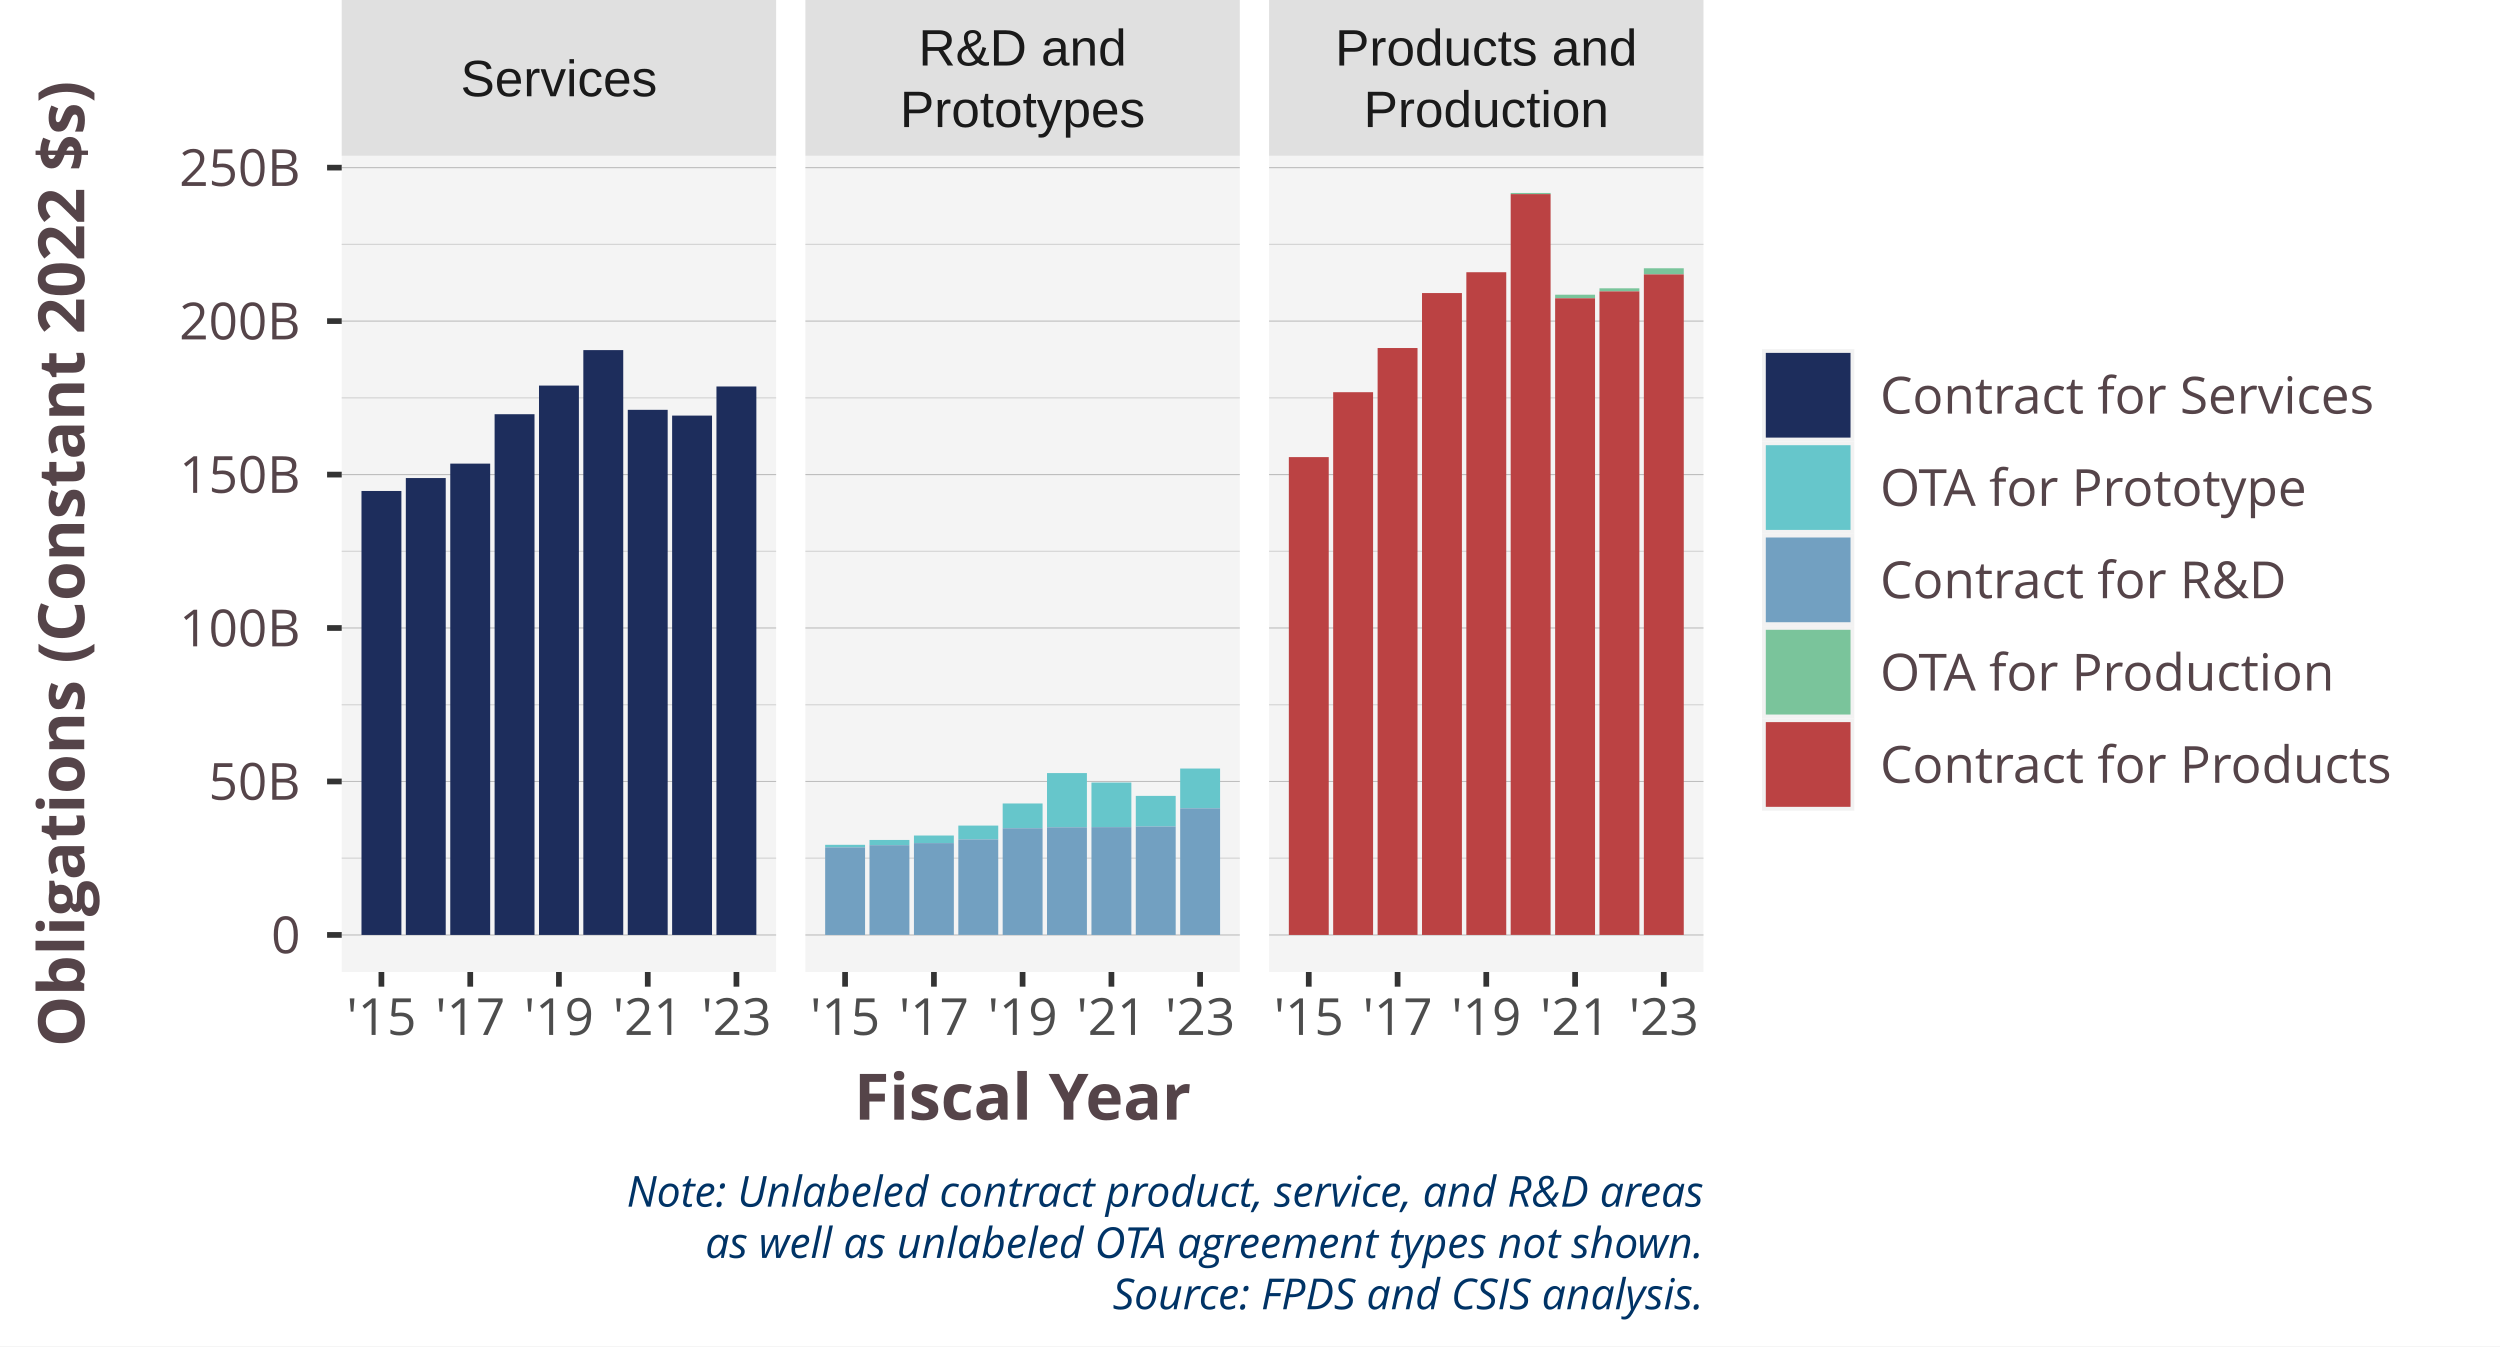
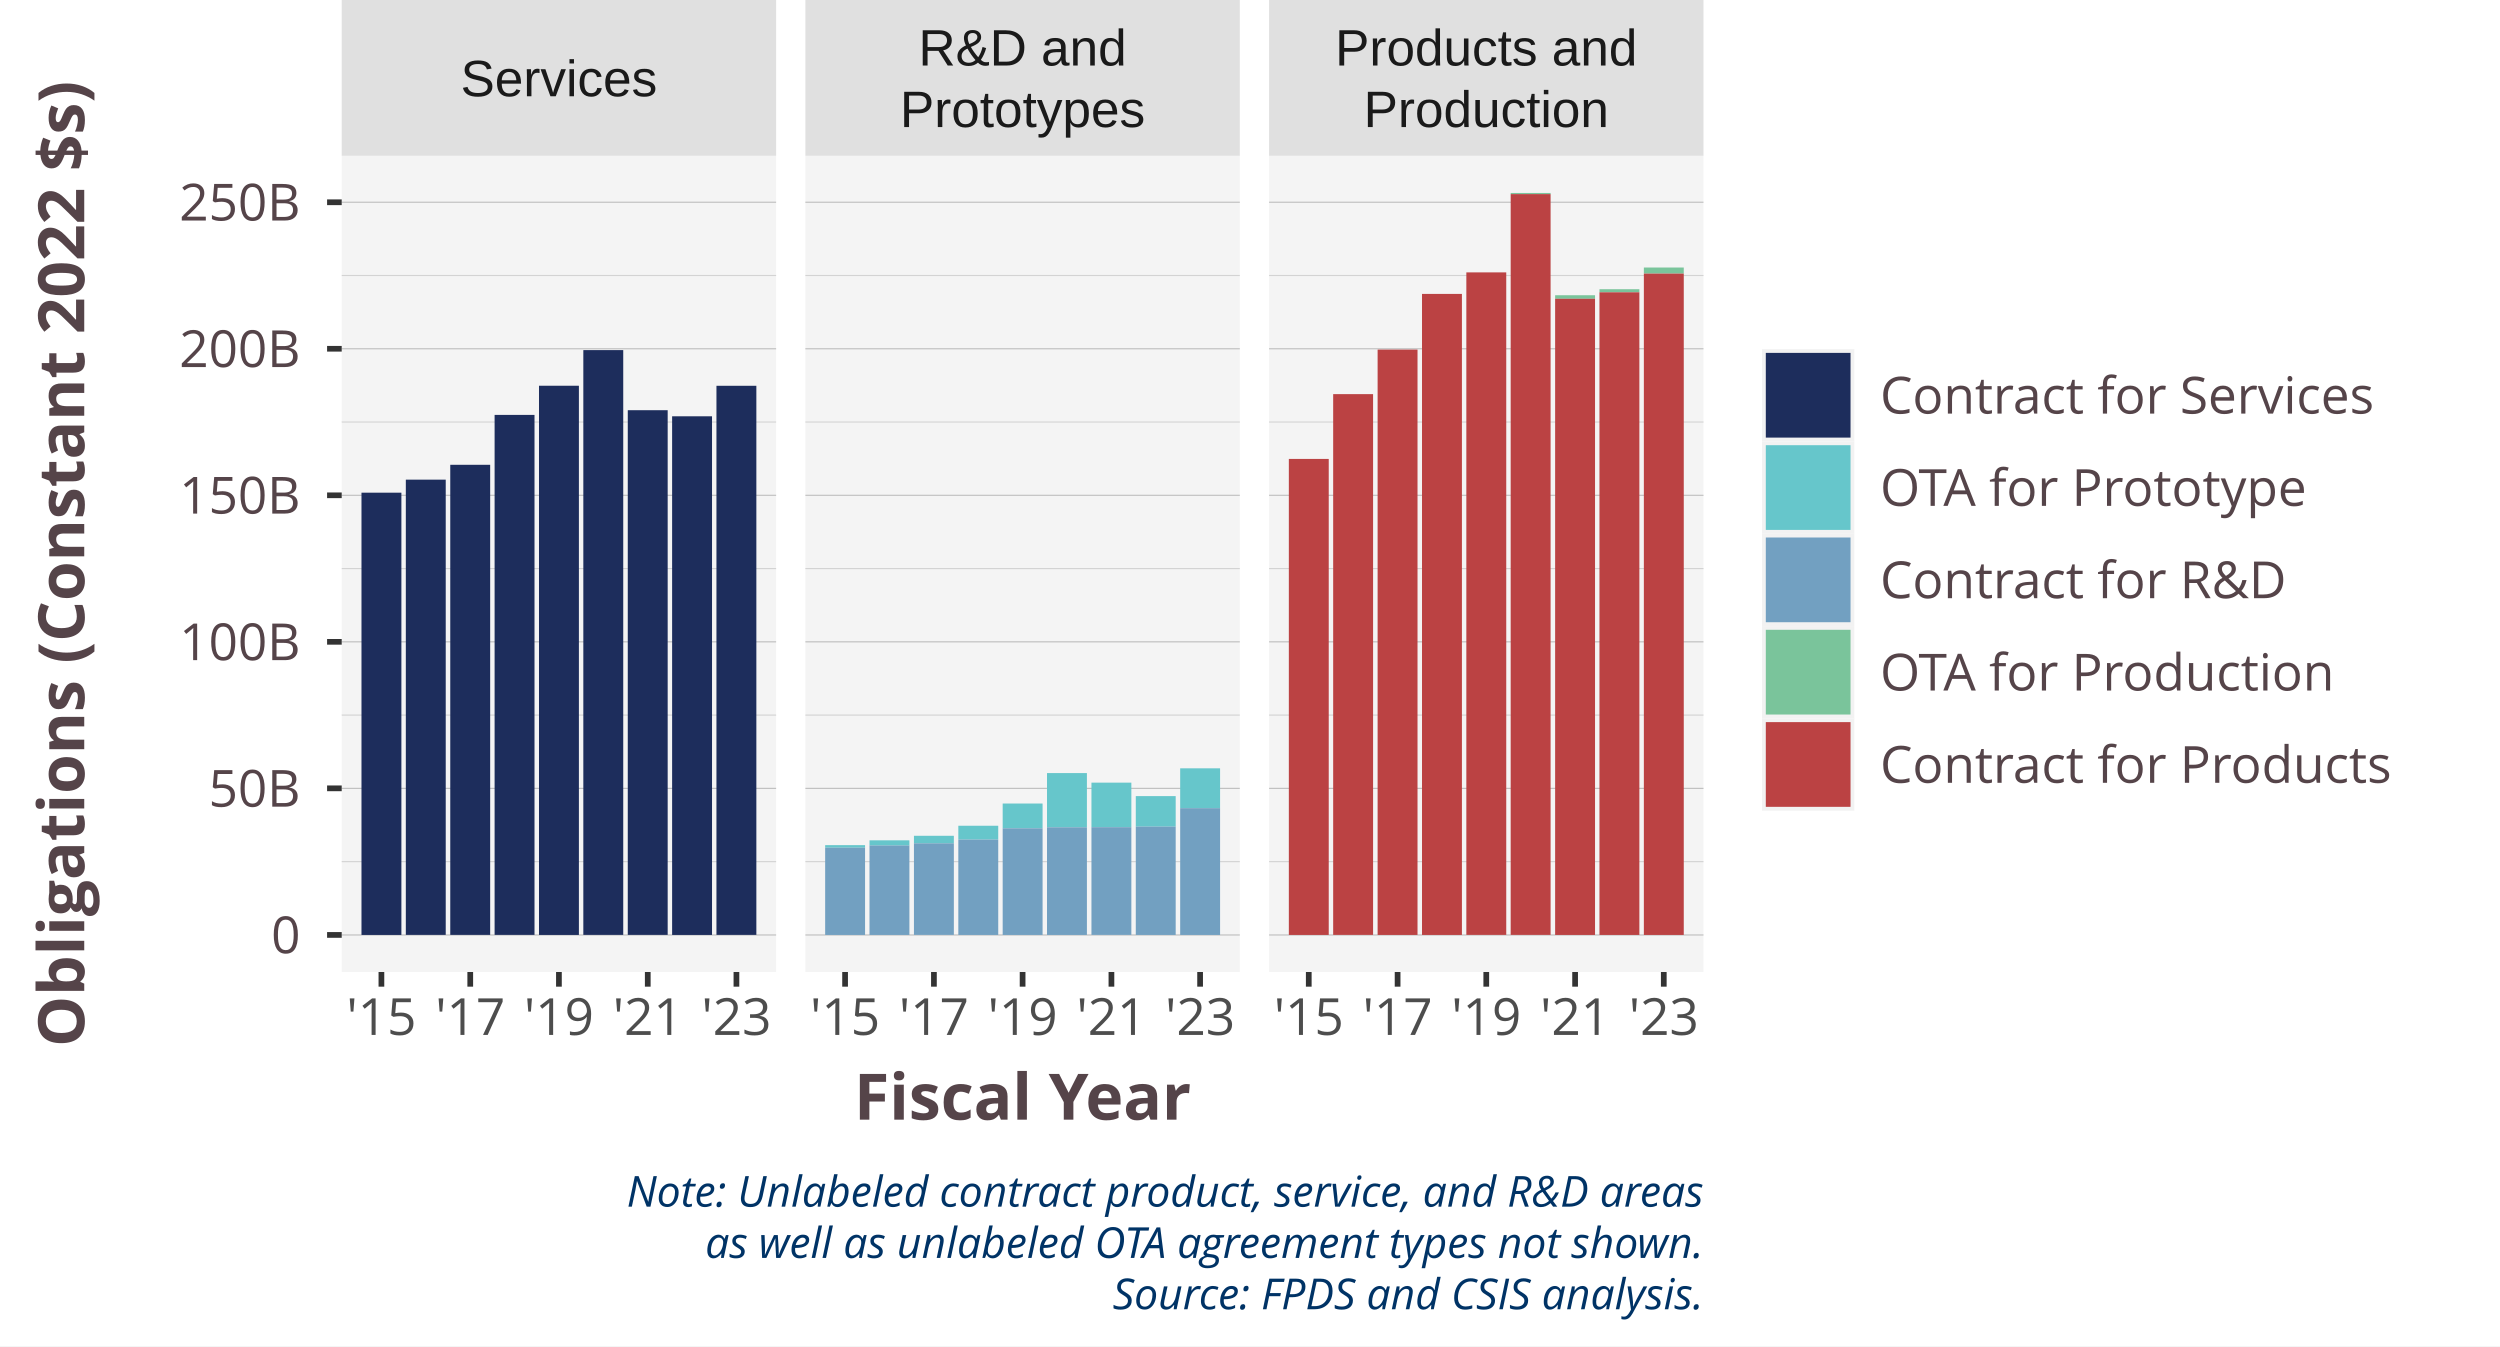
<svg xmlns="http://www.w3.org/2000/svg" class="svglite" width="468.00pt" height="252.00pt" viewBox="0 0 468.00 252.00">
  <defs>
    <style type="text/css">
    .svglite line, .svglite polyline, .svglite polygon, .svglite path, .svglite rect, .svglite circle {
      fill: none;
      stroke: #000000;
      stroke-linecap: round;
      stroke-linejoin: round;
      stroke-miterlimit: 10.00;
    }
    .svglite text {
      white-space: pre;
    }
  </style>
  </defs>
  <rect width="100%" height="100%" style="stroke: none; fill: #FFFFFF;" />
  <defs>
    <clipPath id="cpMC4wMHw0NjguMDB8MC4wMHwyNTIuMDA=">
      <rect x="0.00" y="0.00" width="468.00" height="252.00" />
    </clipPath>
  </defs>
  <g clip-path="url(#cpMC4wMHw0NjguMDB8MC4wMHwyNTIuMDA=)">
    <rect x="0.00" y="-0" width="468.00" height="252.00" style="stroke-width: 1.07; stroke: #FFFFFF; fill: #FFFFFF;" />
  </g>
  <defs>
    <clipPath id="cpNjMuOTd8MTQ1LjI5fDI5LjE3fDE4MS45Ng==">
      <rect x="63.97" y="29.17" width="81.32" height="152.79" />
    </clipPath>
  </defs>
  <g clip-path="url(#cpNjMuOTd8MTQ1LjI5fDI5LjE3fDE4MS45Ng==)">
    <rect x="63.97" y="29.17" width="81.32" height="152.79" style="stroke-width: 1.07; stroke: none; fill: #F4F4F4;" />
-     <polyline points="63.97,160.65 145.29,160.65 " style="stroke-width: 0.21; stroke: #D3D3D3; stroke-linecap: butt;" />
-     <polyline points="63.97,131.93 145.29,131.93 " style="stroke-width: 0.21; stroke: #D3D3D3; stroke-linecap: butt;" />
-     <polyline points="63.97,103.20 145.29,103.20 " style="stroke-width: 0.21; stroke: #D3D3D3; stroke-linecap: butt;" />
-     <polyline points="63.97,74.47 145.29,74.47 " style="stroke-width: 0.21; stroke: #D3D3D3; stroke-linecap: butt;" />
-     <polyline points="63.97,45.75 145.29,45.75 " style="stroke-width: 0.21; stroke: #D3D3D3; stroke-linecap: butt;" />
+     <polyline points="63.97,161.30 145.29,161.30 " style="stroke-width: 0.21; stroke: #D3D3D3; stroke-linecap: butt;" />
+     <polyline points="63.97,133.87 145.29,133.87 " style="stroke-width: 0.21; stroke: #D3D3D3; stroke-linecap: butt;" />
+     <polyline points="63.97,106.44 145.29,106.44 " style="stroke-width: 0.21; stroke: #D3D3D3; stroke-linecap: butt;" />
+     <polyline points="63.97,79.00 145.29,79.00 " style="stroke-width: 0.21; stroke: #D3D3D3; stroke-linecap: butt;" />
+     <polyline points="63.97,51.57 145.29,51.57 " style="stroke-width: 0.21; stroke: #D3D3D3; stroke-linecap: butt;" />
    <polyline points="63.97,175.02 145.29,175.02 " style="stroke-width: 0.21; stroke: #BEBEBE; stroke-linecap: butt;" />
-     <polyline points="63.97,146.29 145.29,146.29 " style="stroke-width: 0.21; stroke: #BEBEBE; stroke-linecap: butt;" />
-     <polyline points="63.97,117.56 145.29,117.56 " style="stroke-width: 0.21; stroke: #BEBEBE; stroke-linecap: butt;" />
-     <polyline points="63.97,88.84 145.29,88.84 " style="stroke-width: 0.21; stroke: #BEBEBE; stroke-linecap: butt;" />
-     <polyline points="63.97,60.11 145.29,60.11 " style="stroke-width: 0.21; stroke: #BEBEBE; stroke-linecap: butt;" />
-     <polyline points="63.97,31.38 145.29,31.38 " style="stroke-width: 0.21; stroke: #BEBEBE; stroke-linecap: butt;" />
-     <rect x="67.67" y="91.91" width="7.47" height="83.11" style="stroke-width: 1.07; stroke: none; stroke-linecap: butt; stroke-linejoin: miter; fill: #1D2D5C;" />
-     <rect x="75.97" y="89.49" width="7.47" height="85.53" style="stroke-width: 1.07; stroke: none; stroke-linecap: butt; stroke-linejoin: miter; fill: #1D2D5C;" />
-     <rect x="84.29" y="86.79" width="7.47" height="88.23" style="stroke-width: 1.07; stroke: none; stroke-linecap: butt; stroke-linejoin: miter; fill: #1D2D5C;" />
-     <rect x="92.59" y="77.54" width="7.47" height="97.48" style="stroke-width: 1.07; stroke: none; stroke-linecap: butt; stroke-linejoin: miter; fill: #1D2D5C;" />
-     <rect x="100.90" y="72.18" width="7.47" height="102.84" style="stroke-width: 1.07; stroke: none; stroke-linecap: butt; stroke-linejoin: miter; fill: #1D2D5C;" />
+     <polyline points="63.97,147.58 145.29,147.58 " style="stroke-width: 0.21; stroke: #BEBEBE; stroke-linecap: butt;" />
+     <polyline points="63.97,120.15 145.29,120.15 " style="stroke-width: 0.21; stroke: #BEBEBE; stroke-linecap: butt;" />
+     <polyline points="63.97,92.72 145.29,92.72 " style="stroke-width: 0.21; stroke: #BEBEBE; stroke-linecap: butt;" />
+     <polyline points="63.97,65.29 145.29,65.29 " style="stroke-width: 0.21; stroke: #BEBEBE; stroke-linecap: butt;" />
+     <polyline points="63.97,37.86 145.29,37.86 " style="stroke-width: 0.21; stroke: #BEBEBE; stroke-linecap: butt;" />
+     <rect x="67.67" y="92.23" width="7.47" height="82.79" style="stroke-width: 1.07; stroke: none; stroke-linecap: butt; stroke-linejoin: miter; fill: #1D2D5C;" />
+     <rect x="75.97" y="89.79" width="7.47" height="85.22" style="stroke-width: 1.07; stroke: none; stroke-linecap: butt; stroke-linejoin: miter; fill: #1D2D5C;" />
+     <rect x="84.29" y="87.01" width="7.47" height="88.00" style="stroke-width: 1.07; stroke: none; stroke-linecap: butt; stroke-linejoin: miter; fill: #1D2D5C;" />
+     <rect x="92.59" y="77.67" width="7.47" height="97.34" style="stroke-width: 1.07; stroke: none; stroke-linecap: butt; stroke-linejoin: miter; fill: #1D2D5C;" />
+     <rect x="100.90" y="72.21" width="7.47" height="102.81" style="stroke-width: 1.07; stroke: none; stroke-linecap: butt; stroke-linejoin: miter; fill: #1D2D5C;" />
    <rect x="109.20" y="65.54" width="7.47" height="109.47" style="stroke-width: 1.07; stroke: none; stroke-linecap: butt; stroke-linejoin: miter; fill: #1D2D5C;" />
-     <rect x="117.52" y="76.72" width="7.47" height="98.30" style="stroke-width: 1.07; stroke: none; stroke-linecap: butt; stroke-linejoin: miter; fill: #1D2D5C;" />
-     <rect x="125.82" y="77.80" width="7.47" height="97.22" style="stroke-width: 1.07; stroke: none; stroke-linecap: butt; stroke-linejoin: miter; fill: #1D2D5C;" />
-     <rect x="134.12" y="72.35" width="7.47" height="102.67" style="stroke-width: 1.07; stroke: none; stroke-linecap: butt; stroke-linejoin: miter; fill: #1D2D5C;" />
+     <rect x="117.52" y="76.79" width="7.47" height="98.22" style="stroke-width: 1.07; stroke: none; stroke-linecap: butt; stroke-linejoin: miter; fill: #1D2D5C;" />
+     <rect x="125.82" y="77.93" width="7.47" height="97.09" style="stroke-width: 1.07; stroke: none; stroke-linecap: butt; stroke-linejoin: miter; fill: #1D2D5C;" />
+     <rect x="134.12" y="72.22" width="7.47" height="102.79" style="stroke-width: 1.07; stroke: none; stroke-linecap: butt; stroke-linejoin: miter; fill: #1D2D5C;" />
  </g>
  <g clip-path="url(#cpMC4wMHw0NjguMDB8MC4wMHwyNTIuMDA=)">
</g>
  <defs>
    <clipPath id="cpMTUwLjc3fDIzMi4wOXwyOS4xN3wxODEuOTY=">
      <rect x="150.77" y="29.17" width="81.32" height="152.79" />
    </clipPath>
  </defs>
  <g clip-path="url(#cpMTUwLjc3fDIzMi4wOXwyOS4xN3wxODEuOTY=)">
    <rect x="150.77" y="29.17" width="81.32" height="152.79" style="stroke-width: 1.07; stroke: none; fill: #F4F4F4;" />
-     <polyline points="150.77,160.65 232.09,160.65 " style="stroke-width: 0.21; stroke: #D3D3D3; stroke-linecap: butt;" />
-     <polyline points="150.77,131.93 232.09,131.93 " style="stroke-width: 0.21; stroke: #D3D3D3; stroke-linecap: butt;" />
-     <polyline points="150.77,103.20 232.09,103.20 " style="stroke-width: 0.21; stroke: #D3D3D3; stroke-linecap: butt;" />
-     <polyline points="150.77,74.47 232.09,74.47 " style="stroke-width: 0.21; stroke: #D3D3D3; stroke-linecap: butt;" />
-     <polyline points="150.77,45.75 232.09,45.75 " style="stroke-width: 0.21; stroke: #D3D3D3; stroke-linecap: butt;" />
+     <polyline points="150.77,161.30 232.09,161.30 " style="stroke-width: 0.21; stroke: #D3D3D3; stroke-linecap: butt;" />
+     <polyline points="150.77,133.87 232.09,133.87 " style="stroke-width: 0.21; stroke: #D3D3D3; stroke-linecap: butt;" />
+     <polyline points="150.77,106.44 232.09,106.44 " style="stroke-width: 0.21; stroke: #D3D3D3; stroke-linecap: butt;" />
+     <polyline points="150.77,79.00 232.09,79.00 " style="stroke-width: 0.21; stroke: #D3D3D3; stroke-linecap: butt;" />
+     <polyline points="150.77,51.57 232.09,51.57 " style="stroke-width: 0.21; stroke: #D3D3D3; stroke-linecap: butt;" />
    <polyline points="150.77,175.02 232.09,175.02 " style="stroke-width: 0.21; stroke: #BEBEBE; stroke-linecap: butt;" />
-     <polyline points="150.77,146.29 232.09,146.29 " style="stroke-width: 0.21; stroke: #BEBEBE; stroke-linecap: butt;" />
-     <polyline points="150.77,117.56 232.09,117.56 " style="stroke-width: 0.21; stroke: #BEBEBE; stroke-linecap: butt;" />
-     <polyline points="150.77,88.84 232.09,88.84 " style="stroke-width: 0.21; stroke: #BEBEBE; stroke-linecap: butt;" />
-     <polyline points="150.77,60.11 232.09,60.11 " style="stroke-width: 0.21; stroke: #BEBEBE; stroke-linecap: butt;" />
-     <polyline points="150.77,31.38 232.09,31.38 " style="stroke-width: 0.21; stroke: #BEBEBE; stroke-linecap: butt;" />
-     <rect x="154.47" y="158.15" width="7.47" height="0.48" style="stroke-width: 1.07; stroke: none; stroke-linecap: butt; stroke-linejoin: miter; fill: #66C6CB;" />
-     <rect x="162.77" y="157.24" width="7.47" height="0.98" style="stroke-width: 1.07; stroke: none; stroke-linecap: butt; stroke-linejoin: miter; fill: #66C6CB;" />
-     <rect x="171.09" y="156.41" width="7.47" height="1.42" style="stroke-width: 1.07; stroke: none; stroke-linecap: butt; stroke-linejoin: miter; fill: #66C6CB;" />
-     <rect x="179.40" y="154.55" width="7.47" height="2.59" style="stroke-width: 1.07; stroke: none; stroke-linecap: butt; stroke-linejoin: miter; fill: #66C6CB;" />
-     <rect x="187.70" y="150.41" width="7.47" height="4.64" style="stroke-width: 1.07; stroke: none; stroke-linecap: butt; stroke-linejoin: miter; fill: #66C6CB;" />
+     <polyline points="150.77,147.58 232.09,147.58 " style="stroke-width: 0.21; stroke: #BEBEBE; stroke-linecap: butt;" />
+     <polyline points="150.77,120.15 232.09,120.15 " style="stroke-width: 0.21; stroke: #BEBEBE; stroke-linecap: butt;" />
+     <polyline points="150.77,92.72 232.09,92.72 " style="stroke-width: 0.21; stroke: #BEBEBE; stroke-linecap: butt;" />
+     <polyline points="150.77,65.29 232.09,65.29 " style="stroke-width: 0.21; stroke: #BEBEBE; stroke-linecap: butt;" />
+     <polyline points="150.77,37.86 232.09,37.86 " style="stroke-width: 0.21; stroke: #BEBEBE; stroke-linecap: butt;" />
+     <rect x="154.47" y="158.21" width="7.47" height="0.48" style="stroke-width: 1.07; stroke: none; stroke-linecap: butt; stroke-linejoin: miter; fill: #66C6CB;" />
+     <rect x="162.77" y="157.31" width="7.47" height="0.98" style="stroke-width: 1.07; stroke: none; stroke-linecap: butt; stroke-linejoin: miter; fill: #66C6CB;" />
+     <rect x="171.09" y="156.46" width="7.47" height="1.42" style="stroke-width: 1.07; stroke: none; stroke-linecap: butt; stroke-linejoin: miter; fill: #66C6CB;" />
+     <rect x="179.40" y="154.58" width="7.47" height="2.59" style="stroke-width: 1.07; stroke: none; stroke-linecap: butt; stroke-linejoin: miter; fill: #66C6CB;" />
+     <rect x="187.70" y="150.42" width="7.47" height="4.64" style="stroke-width: 1.07; stroke: none; stroke-linecap: butt; stroke-linejoin: miter; fill: #66C6CB;" />
    <rect x="196.00" y="144.72" width="7.47" height="10.15" style="stroke-width: 1.07; stroke: none; stroke-linecap: butt; stroke-linejoin: miter; fill: #66C6CB;" />
-     <rect x="204.32" y="146.49" width="7.47" height="8.35" style="stroke-width: 1.07; stroke: none; stroke-linecap: butt; stroke-linejoin: miter; fill: #66C6CB;" />
-     <rect x="212.62" y="148.99" width="7.47" height="5.73" style="stroke-width: 1.07; stroke: none; stroke-linecap: butt; stroke-linejoin: miter; fill: #66C6CB;" />
-     <rect x="220.93" y="143.87" width="7.47" height="7.45" style="stroke-width: 1.07; stroke: none; stroke-linecap: butt; stroke-linejoin: miter; fill: #66C6CB;" />
-     <rect x="154.47" y="158.63" width="7.47" height="16.39" style="stroke-width: 1.07; stroke: none; stroke-linecap: butt; stroke-linejoin: miter; fill: #72A0C1;" />
-     <rect x="162.77" y="158.22" width="7.47" height="16.79" style="stroke-width: 1.07; stroke: none; stroke-linecap: butt; stroke-linejoin: miter; fill: #72A0C1;" />
-     <rect x="171.09" y="157.83" width="7.47" height="17.19" style="stroke-width: 1.07; stroke: none; stroke-linecap: butt; stroke-linejoin: miter; fill: #72A0C1;" />
-     <rect x="179.40" y="157.14" width="7.47" height="17.87" style="stroke-width: 1.07; stroke: none; stroke-linecap: butt; stroke-linejoin: miter; fill: #72A0C1;" />
-     <rect x="187.70" y="155.05" width="7.47" height="19.97" style="stroke-width: 1.07; stroke: none; stroke-linecap: butt; stroke-linejoin: miter; fill: #72A0C1;" />
+     <rect x="204.32" y="146.51" width="7.47" height="8.34" style="stroke-width: 1.07; stroke: none; stroke-linecap: butt; stroke-linejoin: miter; fill: #66C6CB;" />
+     <rect x="212.62" y="149.03" width="7.47" height="5.72" style="stroke-width: 1.07; stroke: none; stroke-linecap: butt; stroke-linejoin: miter; fill: #66C6CB;" />
+     <rect x="220.93" y="143.83" width="7.47" height="7.46" style="stroke-width: 1.07; stroke: none; stroke-linecap: butt; stroke-linejoin: miter; fill: #66C6CB;" />
+     <rect x="154.47" y="158.69" width="7.47" height="16.33" style="stroke-width: 1.07; stroke: none; stroke-linecap: butt; stroke-linejoin: miter; fill: #72A0C1;" />
+     <rect x="162.77" y="158.28" width="7.47" height="16.74" style="stroke-width: 1.07; stroke: none; stroke-linecap: butt; stroke-linejoin: miter; fill: #72A0C1;" />
+     <rect x="171.09" y="157.87" width="7.47" height="17.14" style="stroke-width: 1.07; stroke: none; stroke-linecap: butt; stroke-linejoin: miter; fill: #72A0C1;" />
+     <rect x="179.40" y="157.17" width="7.47" height="17.85" style="stroke-width: 1.07; stroke: none; stroke-linecap: butt; stroke-linejoin: miter; fill: #72A0C1;" />
+     <rect x="187.70" y="155.06" width="7.47" height="19.96" style="stroke-width: 1.07; stroke: none; stroke-linecap: butt; stroke-linejoin: miter; fill: #72A0C1;" />
    <rect x="196.00" y="154.87" width="7.47" height="20.15" style="stroke-width: 1.07; stroke: none; stroke-linecap: butt; stroke-linejoin: miter; fill: #72A0C1;" />
-     <rect x="204.32" y="154.84" width="7.47" height="20.18" style="stroke-width: 1.07; stroke: none; stroke-linecap: butt; stroke-linejoin: miter; fill: #72A0C1;" />
-     <rect x="212.62" y="154.72" width="7.47" height="20.30" style="stroke-width: 1.07; stroke: none; stroke-linecap: butt; stroke-linejoin: miter; fill: #72A0C1;" />
-     <rect x="220.93" y="151.32" width="7.47" height="23.70" style="stroke-width: 1.07; stroke: none; stroke-linecap: butt; stroke-linejoin: miter; fill: #72A0C1;" />
+     <rect x="204.32" y="154.85" width="7.47" height="20.16" style="stroke-width: 1.07; stroke: none; stroke-linecap: butt; stroke-linejoin: miter; fill: #72A0C1;" />
+     <rect x="212.62" y="154.75" width="7.47" height="20.27" style="stroke-width: 1.07; stroke: none; stroke-linecap: butt; stroke-linejoin: miter; fill: #72A0C1;" />
+     <rect x="220.93" y="151.29" width="7.47" height="23.73" style="stroke-width: 1.07; stroke: none; stroke-linecap: butt; stroke-linejoin: miter; fill: #72A0C1;" />
  </g>
  <g clip-path="url(#cpMC4wMHw0NjguMDB8MC4wMHwyNTIuMDA=)">
</g>
  <defs>
    <clipPath id="cpMjM3LjU3fDMxOC44OXwyOS4xN3wxODEuOTY=">
      <rect x="237.57" y="29.17" width="81.32" height="152.79" />
    </clipPath>
  </defs>
  <g clip-path="url(#cpMjM3LjU3fDMxOC44OXwyOS4xN3wxODEuOTY=)">
    <rect x="237.57" y="29.17" width="81.32" height="152.79" style="stroke-width: 1.07; stroke: none; fill: #F4F4F4;" />
-     <polyline points="237.57,160.65 318.89,160.65 " style="stroke-width: 0.21; stroke: #D3D3D3; stroke-linecap: butt;" />
-     <polyline points="237.57,131.93 318.89,131.93 " style="stroke-width: 0.21; stroke: #D3D3D3; stroke-linecap: butt;" />
-     <polyline points="237.57,103.20 318.89,103.20 " style="stroke-width: 0.21; stroke: #D3D3D3; stroke-linecap: butt;" />
-     <polyline points="237.57,74.47 318.89,74.47 " style="stroke-width: 0.21; stroke: #D3D3D3; stroke-linecap: butt;" />
-     <polyline points="237.57,45.75 318.89,45.75 " style="stroke-width: 0.21; stroke: #D3D3D3; stroke-linecap: butt;" />
+     <polyline points="237.57,161.30 318.89,161.30 " style="stroke-width: 0.21; stroke: #D3D3D3; stroke-linecap: butt;" />
+     <polyline points="237.57,133.87 318.89,133.87 " style="stroke-width: 0.21; stroke: #D3D3D3; stroke-linecap: butt;" />
+     <polyline points="237.57,106.44 318.89,106.44 " style="stroke-width: 0.21; stroke: #D3D3D3; stroke-linecap: butt;" />
+     <polyline points="237.57,79.00 318.89,79.00 " style="stroke-width: 0.21; stroke: #D3D3D3; stroke-linecap: butt;" />
+     <polyline points="237.57,51.57 318.89,51.57 " style="stroke-width: 0.21; stroke: #D3D3D3; stroke-linecap: butt;" />
    <polyline points="237.57,175.02 318.89,175.02 " style="stroke-width: 0.21; stroke: #BEBEBE; stroke-linecap: butt;" />
-     <polyline points="237.57,146.29 318.89,146.29 " style="stroke-width: 0.21; stroke: #BEBEBE; stroke-linecap: butt;" />
-     <polyline points="237.57,117.56 318.89,117.56 " style="stroke-width: 0.21; stroke: #BEBEBE; stroke-linecap: butt;" />
-     <polyline points="237.57,88.84 318.89,88.84 " style="stroke-width: 0.21; stroke: #BEBEBE; stroke-linecap: butt;" />
-     <polyline points="237.57,60.11 318.89,60.11 " style="stroke-width: 0.21; stroke: #BEBEBE; stroke-linecap: butt;" />
-     <polyline points="237.57,31.38 318.89,31.38 " style="stroke-width: 0.21; stroke: #BEBEBE; stroke-linecap: butt;" />
-     <rect x="274.50" y="50.96" width="7.47" height="0.001" style="stroke-width: 1.07; stroke: none; stroke-linecap: butt; stroke-linejoin: miter; fill: #7AC49B;" />
+     <polyline points="237.57,147.58 318.89,147.58 " style="stroke-width: 0.21; stroke: #BEBEBE; stroke-linecap: butt;" />
+     <polyline points="237.57,120.15 318.89,120.15 " style="stroke-width: 0.21; stroke: #BEBEBE; stroke-linecap: butt;" />
+     <polyline points="237.57,92.72 318.89,92.72 " style="stroke-width: 0.21; stroke: #BEBEBE; stroke-linecap: butt;" />
+     <polyline points="237.57,65.29 318.89,65.29 " style="stroke-width: 0.21; stroke: #BEBEBE; stroke-linecap: butt;" />
+     <polyline points="237.57,37.86 318.89,37.86 " style="stroke-width: 0.21; stroke: #BEBEBE; stroke-linecap: butt;" />
+     <rect x="274.50" y="50.99" width="7.47" height="0.001" style="stroke-width: 1.07; stroke: none; stroke-linecap: butt; stroke-linejoin: miter; fill: #7AC49B;" />
    <rect x="282.80" y="36.12" width="7.47" height="0.23" style="stroke-width: 1.07; stroke: none; stroke-linecap: butt; stroke-linejoin: miter; fill: #7AC49B;" />
-     <rect x="291.12" y="55.17" width="7.47" height="0.66" style="stroke-width: 1.07; stroke: none; stroke-linecap: butt; stroke-linejoin: miter; fill: #7AC49B;" />
-     <rect x="299.42" y="53.97" width="7.47" height="0.58" style="stroke-width: 1.07; stroke: none; stroke-linecap: butt; stroke-linejoin: miter; fill: #7AC49B;" />
-     <rect x="307.73" y="50.22" width="7.47" height="1.14" style="stroke-width: 1.07; stroke: none; stroke-linecap: butt; stroke-linejoin: miter; fill: #7AC49B;" />
-     <rect x="241.27" y="85.57" width="7.47" height="89.45" style="stroke-width: 1.07; stroke: none; stroke-linecap: butt; stroke-linejoin: miter; fill: #BB4243;" />
-     <rect x="249.57" y="73.42" width="7.47" height="101.60" style="stroke-width: 1.07; stroke: none; stroke-linecap: butt; stroke-linejoin: miter; fill: #BB4243;" />
-     <rect x="257.89" y="65.15" width="7.47" height="109.87" style="stroke-width: 1.07; stroke: none; stroke-linecap: butt; stroke-linejoin: miter; fill: #BB4243;" />
-     <rect x="266.20" y="54.86" width="7.47" height="120.16" style="stroke-width: 1.07; stroke: none; stroke-linecap: butt; stroke-linejoin: miter; fill: #BB4243;" />
-     <rect x="274.50" y="50.96" width="7.47" height="124.06" style="stroke-width: 1.07; stroke: none; stroke-linecap: butt; stroke-linejoin: miter; fill: #BB4243;" />
+     <rect x="291.12" y="55.27" width="7.47" height="0.66" style="stroke-width: 1.07; stroke: none; stroke-linecap: butt; stroke-linejoin: miter; fill: #7AC49B;" />
+     <rect x="299.42" y="54.14" width="7.47" height="0.58" style="stroke-width: 1.07; stroke: none; stroke-linecap: butt; stroke-linejoin: miter; fill: #7AC49B;" />
+     <rect x="307.73" y="50.08" width="7.47" height="1.14" style="stroke-width: 1.07; stroke: none; stroke-linecap: butt; stroke-linejoin: miter; fill: #7AC49B;" />
+     <rect x="241.27" y="85.91" width="7.47" height="89.11" style="stroke-width: 1.07; stroke: none; stroke-linecap: butt; stroke-linejoin: miter; fill: #BB4243;" />
+     <rect x="249.57" y="73.78" width="7.47" height="101.23" style="stroke-width: 1.07; stroke: none; stroke-linecap: butt; stroke-linejoin: miter; fill: #BB4243;" />
+     <rect x="257.89" y="65.44" width="7.47" height="109.58" style="stroke-width: 1.07; stroke: none; stroke-linecap: butt; stroke-linejoin: miter; fill: #BB4243;" />
+     <rect x="266.20" y="55.02" width="7.47" height="120.00" style="stroke-width: 1.07; stroke: none; stroke-linecap: butt; stroke-linejoin: miter; fill: #BB4243;" />
+     <rect x="274.50" y="50.99" width="7.47" height="124.02" style="stroke-width: 1.07; stroke: none; stroke-linecap: butt; stroke-linejoin: miter; fill: #BB4243;" />
    <rect x="282.80" y="36.34" width="7.47" height="138.67" style="stroke-width: 1.07; stroke: none; stroke-linecap: butt; stroke-linejoin: miter; fill: #BB4243;" />
-     <rect x="291.12" y="55.84" width="7.47" height="119.18" style="stroke-width: 1.07; stroke: none; stroke-linecap: butt; stroke-linejoin: miter; fill: #BB4243;" />
-     <rect x="299.42" y="54.55" width="7.47" height="120.47" style="stroke-width: 1.07; stroke: none; stroke-linecap: butt; stroke-linejoin: miter; fill: #BB4243;" />
-     <rect x="307.73" y="51.37" width="7.47" height="123.65" style="stroke-width: 1.07; stroke: none; stroke-linecap: butt; stroke-linejoin: miter; fill: #BB4243;" />
+     <rect x="291.12" y="55.93" width="7.47" height="119.09" style="stroke-width: 1.07; stroke: none; stroke-linecap: butt; stroke-linejoin: miter; fill: #BB4243;" />
+     <rect x="299.42" y="54.72" width="7.47" height="120.30" style="stroke-width: 1.07; stroke: none; stroke-linecap: butt; stroke-linejoin: miter; fill: #BB4243;" />
+     <rect x="307.73" y="51.22" width="7.47" height="123.80" style="stroke-width: 1.07; stroke: none; stroke-linecap: butt; stroke-linejoin: miter; fill: #BB4243;" />
  </g>
  <g clip-path="url(#cpMC4wMHw0NjguMDB8MC4wMHwyNTIuMDA=)">
</g>
  <defs>
    <clipPath id="cpNjMuOTd8MTQ1LjI5fDAuMDB8MjkuMTc=">
      <rect x="63.97" y="0.00" width="81.32" height="29.17" />
    </clipPath>
  </defs>
  <g clip-path="url(#cpNjMuOTd8MTQ1LjI5fDAuMDB8MjkuMTc=)">
    <rect x="63.97" y="-0" width="81.32" height="29.17" style="stroke-width: 1.07; stroke: none; fill: #E0E0E0;" />
    <text x="104.63" y="18.02" text-anchor="middle" style="font-size: 9.60px;fill: #1A1A1A; font-family: &quot;Arial&quot;;" textLength="36.78px" lengthAdjust="spacingAndGlyphs">Services</text>
  </g>
  <g clip-path="url(#cpMC4wMHw0NjguMDB8MC4wMHwyNTIuMDA=)">
</g>
  <defs>
    <clipPath id="cpMTUwLjc3fDIzMi4wOXwwLjAwfDI5LjE3">
      <rect x="150.77" y="0.00" width="81.32" height="29.17" />
    </clipPath>
  </defs>
  <g clip-path="url(#cpMTUwLjc3fDIzMi4wOXwwLjAwfDI5LjE3)">
    <rect x="150.77" y="-0" width="81.32" height="29.17" style="stroke-width: 1.07; stroke: none; fill: #E0E0E0;" />
    <text x="191.43" y="12.26" text-anchor="middle" style="font-size: 9.60px;fill: #1A1A1A; font-family: &quot;Arial&quot;;" textLength="38.92px" lengthAdjust="spacingAndGlyphs">R&amp;D and</text>
    <text x="191.43" y="23.78" text-anchor="middle" style="font-size: 9.60px;fill: #1A1A1A; font-family: &quot;Arial&quot;;" textLength="45.85px" lengthAdjust="spacingAndGlyphs">Prototypes</text>
  </g>
  <g clip-path="url(#cpMC4wMHw0NjguMDB8MC4wMHwyNTIuMDA=)">
</g>
  <defs>
    <clipPath id="cpMjM3LjU3fDMxOC44OXwwLjAwfDI5LjE3">
      <rect x="237.57" y="0.00" width="81.32" height="29.17" />
    </clipPath>
  </defs>
  <g clip-path="url(#cpMjM3LjU3fDMxOC44OXwwLjAwfDI5LjE3)">
    <rect x="237.57" y="-0" width="81.32" height="29.17" style="stroke-width: 1.07; stroke: none; fill: #E0E0E0;" />
    <text x="278.23" y="12.26" text-anchor="middle" style="font-size: 9.60px;fill: #1A1A1A; font-family: &quot;Arial&quot;;" textLength="56.52px" lengthAdjust="spacingAndGlyphs">Products and</text>
    <text x="278.23" y="23.78" text-anchor="middle" style="font-size: 9.60px;fill: #1A1A1A; font-family: &quot;Arial&quot;;" textLength="45.86px" lengthAdjust="spacingAndGlyphs">Production</text>
  </g>
  <g clip-path="url(#cpMC4wMHw0NjguMDB8MC4wMHwyNTIuMDA=)">
    <polyline points="71.40,184.70 71.40,181.96 " style="stroke-width: 1.07; stroke: #333333; stroke-linecap: butt;" />
    <polyline points="88.03,184.70 88.03,181.96 " style="stroke-width: 1.07; stroke: #333333; stroke-linecap: butt;" />
    <polyline points="104.63,184.70 104.63,181.96 " style="stroke-width: 1.07; stroke: #333333; stroke-linecap: butt;" />
    <polyline points="121.26,184.70 121.26,181.96 " style="stroke-width: 1.07; stroke: #333333; stroke-linecap: butt;" />
    <polyline points="137.86,184.70 137.86,181.96 " style="stroke-width: 1.07; stroke: #333333; stroke-linecap: butt;" />
    <text x="71.40" y="193.74" text-anchor="middle" style="font-size: 9.60px;fill: #4D4D4D; font-family: &quot;Open Sans&quot;;" textLength="13.08px" lengthAdjust="spacingAndGlyphs">'15</text>
    <text x="88.03" y="193.74" text-anchor="middle" style="font-size: 9.60px;fill: #4D4D4D; font-family: &quot;Open Sans&quot;;" textLength="13.08px" lengthAdjust="spacingAndGlyphs">'17</text>
    <text x="104.63" y="193.74" text-anchor="middle" style="font-size: 9.60px;fill: #4D4D4D; font-family: &quot;Open Sans&quot;;" textLength="13.08px" lengthAdjust="spacingAndGlyphs">'19</text>
    <text x="121.26" y="193.74" text-anchor="middle" style="font-size: 9.60px;fill: #4D4D4D; font-family: &quot;Open Sans&quot;;" textLength="13.08px" lengthAdjust="spacingAndGlyphs">'21</text>
    <text x="137.86" y="193.74" text-anchor="middle" style="font-size: 9.60px;fill: #4D4D4D; font-family: &quot;Open Sans&quot;;" textLength="13.08px" lengthAdjust="spacingAndGlyphs">'23</text>
    <polyline points="158.20,184.70 158.20,181.96 " style="stroke-width: 1.07; stroke: #333333; stroke-linecap: butt;" />
    <polyline points="174.83,184.70 174.83,181.96 " style="stroke-width: 1.07; stroke: #333333; stroke-linecap: butt;" />
    <polyline points="191.43,184.70 191.43,181.96 " style="stroke-width: 1.07; stroke: #333333; stroke-linecap: butt;" />
    <polyline points="208.06,184.70 208.06,181.96 " style="stroke-width: 1.07; stroke: #333333; stroke-linecap: butt;" />
    <polyline points="224.66,184.70 224.66,181.96 " style="stroke-width: 1.07; stroke: #333333; stroke-linecap: butt;" />
    <text x="158.20" y="193.74" text-anchor="middle" style="font-size: 9.60px;fill: #4D4D4D; font-family: &quot;Open Sans&quot;;" textLength="13.08px" lengthAdjust="spacingAndGlyphs">'15</text>
    <text x="174.83" y="193.74" text-anchor="middle" style="font-size: 9.60px;fill: #4D4D4D; font-family: &quot;Open Sans&quot;;" textLength="13.08px" lengthAdjust="spacingAndGlyphs">'17</text>
    <text x="191.43" y="193.74" text-anchor="middle" style="font-size: 9.60px;fill: #4D4D4D; font-family: &quot;Open Sans&quot;;" textLength="13.08px" lengthAdjust="spacingAndGlyphs">'19</text>
    <text x="208.06" y="193.74" text-anchor="middle" style="font-size: 9.60px;fill: #4D4D4D; font-family: &quot;Open Sans&quot;;" textLength="13.08px" lengthAdjust="spacingAndGlyphs">'21</text>
    <text x="224.66" y="193.74" text-anchor="middle" style="font-size: 9.60px;fill: #4D4D4D; font-family: &quot;Open Sans&quot;;" textLength="13.08px" lengthAdjust="spacingAndGlyphs">'23</text>
    <polyline points="245.00,184.70 245.00,181.96 " style="stroke-width: 1.07; stroke: #333333; stroke-linecap: butt;" />
    <polyline points="261.63,184.70 261.63,181.96 " style="stroke-width: 1.07; stroke: #333333; stroke-linecap: butt;" />
    <polyline points="278.23,184.70 278.23,181.96 " style="stroke-width: 1.07; stroke: #333333; stroke-linecap: butt;" />
    <polyline points="294.86,184.70 294.86,181.96 " style="stroke-width: 1.07; stroke: #333333; stroke-linecap: butt;" />
    <polyline points="311.46,184.70 311.46,181.96 " style="stroke-width: 1.07; stroke: #333333; stroke-linecap: butt;" />
    <text x="245.00" y="193.74" text-anchor="middle" style="font-size: 9.60px;fill: #4D4D4D; font-family: &quot;Open Sans&quot;;" textLength="13.08px" lengthAdjust="spacingAndGlyphs">'15</text>
    <text x="261.63" y="193.74" text-anchor="middle" style="font-size: 9.60px;fill: #4D4D4D; font-family: &quot;Open Sans&quot;;" textLength="13.08px" lengthAdjust="spacingAndGlyphs">'17</text>
    <text x="278.23" y="193.74" text-anchor="middle" style="font-size: 9.60px;fill: #4D4D4D; font-family: &quot;Open Sans&quot;;" textLength="13.08px" lengthAdjust="spacingAndGlyphs">'19</text>
    <text x="294.86" y="193.74" text-anchor="middle" style="font-size: 9.60px;fill: #4D4D4D; font-family: &quot;Open Sans&quot;;" textLength="13.08px" lengthAdjust="spacingAndGlyphs">'21</text>
    <text x="311.46" y="193.74" text-anchor="middle" style="font-size: 9.60px;fill: #4D4D4D; font-family: &quot;Open Sans&quot;;" textLength="13.08px" lengthAdjust="spacingAndGlyphs">'23</text>
    <text x="56.25" y="178.44" text-anchor="end" style="font-size: 9.60px;fill: #554449; font-family: &quot;Open Sans&quot;;" textLength="5.49px" lengthAdjust="spacingAndGlyphs">0</text>
-     <text x="56.25" y="149.71" text-anchor="end" style="font-size: 9.60px;fill: #554449; font-family: &quot;Open Sans&quot;;" textLength="17.16px" lengthAdjust="spacingAndGlyphs">50B</text>
-     <text x="56.25" y="120.99" text-anchor="end" style="font-size: 9.60px;fill: #554449; font-family: &quot;Open Sans&quot;;" textLength="22.65px" lengthAdjust="spacingAndGlyphs">100B</text>
-     <text x="56.25" y="92.26" text-anchor="end" style="font-size: 9.60px;fill: #554449; font-family: &quot;Open Sans&quot;;" textLength="22.65px" lengthAdjust="spacingAndGlyphs">150B</text>
-     <text x="56.25" y="63.53" text-anchor="end" style="font-size: 9.60px;fill: #554449; font-family: &quot;Open Sans&quot;;" textLength="22.65px" lengthAdjust="spacingAndGlyphs">200B</text>
-     <text x="56.25" y="34.81" text-anchor="end" style="font-size: 9.60px;fill: #554449; font-family: &quot;Open Sans&quot;;" textLength="22.65px" lengthAdjust="spacingAndGlyphs">250B</text>
+     <text x="56.25" y="151.01" text-anchor="end" style="font-size: 9.60px;fill: #554449; font-family: &quot;Open Sans&quot;;" textLength="17.16px" lengthAdjust="spacingAndGlyphs">50B</text>
+     <text x="56.25" y="123.58" text-anchor="end" style="font-size: 9.60px;fill: #554449; font-family: &quot;Open Sans&quot;;" textLength="22.65px" lengthAdjust="spacingAndGlyphs">100B</text>
+     <text x="56.25" y="96.14" text-anchor="end" style="font-size: 9.60px;fill: #554449; font-family: &quot;Open Sans&quot;;" textLength="22.65px" lengthAdjust="spacingAndGlyphs">150B</text>
+     <text x="56.25" y="68.71" text-anchor="end" style="font-size: 9.60px;fill: #554449; font-family: &quot;Open Sans&quot;;" textLength="22.65px" lengthAdjust="spacingAndGlyphs">200B</text>
+     <text x="56.25" y="41.28" text-anchor="end" style="font-size: 9.60px;fill: #554449; font-family: &quot;Open Sans&quot;;" textLength="22.65px" lengthAdjust="spacingAndGlyphs">250B</text>
    <polyline points="61.23,175.02 63.97,175.02 " style="stroke-width: 1.07; stroke: #333333; stroke-linecap: butt;" />
-     <polyline points="61.23,146.29 63.97,146.29 " style="stroke-width: 1.07; stroke: #333333; stroke-linecap: butt;" />
-     <polyline points="61.23,117.56 63.97,117.56 " style="stroke-width: 1.07; stroke: #333333; stroke-linecap: butt;" />
-     <polyline points="61.23,88.84 63.97,88.84 " style="stroke-width: 1.07; stroke: #333333; stroke-linecap: butt;" />
-     <polyline points="61.23,60.11 63.97,60.11 " style="stroke-width: 1.07; stroke: #333333; stroke-linecap: butt;" />
-     <polyline points="61.23,31.38 63.97,31.38 " style="stroke-width: 1.07; stroke: #333333; stroke-linecap: butt;" />
+     <polyline points="61.23,147.58 63.97,147.58 " style="stroke-width: 1.07; stroke: #333333; stroke-linecap: butt;" />
+     <polyline points="61.23,120.15 63.97,120.15 " style="stroke-width: 1.07; stroke: #333333; stroke-linecap: butt;" />
+     <polyline points="61.23,92.72 63.97,92.72 " style="stroke-width: 1.07; stroke: #333333; stroke-linecap: butt;" />
+     <polyline points="61.23,65.29 63.97,65.29 " style="stroke-width: 1.07; stroke: #333333; stroke-linecap: butt;" />
+     <polyline points="61.23,37.86 63.97,37.86 " style="stroke-width: 1.07; stroke: #333333; stroke-linecap: butt;" />
    <text x="191.43" y="209.60" text-anchor="middle" style="font-size: 12.00px; font-weight: bold;fill: #554449; font-family: &quot;Open Sans&quot;;" textLength="63.71px" lengthAdjust="spacingAndGlyphs">Fiscal Year</text>
    <text transform="translate(15.77,105.57) rotate(-90)" text-anchor="middle" style="font-size: 12.00px; font-weight: bold;fill: #554449; font-family: &quot;Open Sans&quot;;" textLength="180.95px" lengthAdjust="spacingAndGlyphs">Obligations (Constant 2022 $s)</text>
    <rect x="329.85" y="59.38" width="120.15" height="92.38" style="stroke-width: 1.07; stroke: none; fill: #FFFFFF;" />
    <rect x="329.85" y="65.36" width="17.28" height="17.28" style="stroke-width: 1.07; stroke: none; fill: #F2F2F2;" />
    <rect x="330.56" y="66.06" width="15.86" height="15.86" style="stroke-width: 1.07; stroke: none; stroke-linecap: butt; stroke-linejoin: miter; fill: #1D2D5C;" />
    <rect x="329.85" y="82.64" width="17.28" height="17.28" style="stroke-width: 1.07; stroke: none; fill: #F2F2F2;" />
    <rect x="330.56" y="83.34" width="15.86" height="15.86" style="stroke-width: 1.07; stroke: none; stroke-linecap: butt; stroke-linejoin: miter; fill: #66C6CB;" />
    <rect x="329.85" y="99.92" width="17.28" height="17.28" style="stroke-width: 1.07; stroke: none; fill: #F2F2F2;" />
    <rect x="330.56" y="100.62" width="15.86" height="15.86" style="stroke-width: 1.07; stroke: none; stroke-linecap: butt; stroke-linejoin: miter; fill: #72A0C1;" />
    <rect x="329.85" y="117.20" width="17.28" height="17.28" style="stroke-width: 1.07; stroke: none; fill: #F2F2F2;" />
    <rect x="330.56" y="117.90" width="15.86" height="15.86" style="stroke-width: 1.07; stroke: none; stroke-linecap: butt; stroke-linejoin: miter; fill: #7AC49B;" />
    <rect x="329.85" y="134.48" width="17.28" height="17.28" style="stroke-width: 1.07; stroke: none; fill: #F2F2F2;" />
    <rect x="330.56" y="135.18" width="15.86" height="15.86" style="stroke-width: 1.07; stroke: none; stroke-linecap: butt; stroke-linejoin: miter; fill: #BB4243;" />
    <text x="351.96" y="77.42" style="font-size: 9.60px;fill: #554449; font-family: &quot;Open Sans&quot;;" textLength="92.58px" lengthAdjust="spacingAndGlyphs">Contract for Services</text>
    <text x="351.96" y="94.70" style="font-size: 9.60px;fill: #554449; font-family: &quot;Open Sans&quot;;" textLength="80.81px" lengthAdjust="spacingAndGlyphs">OTA for Prototype</text>
    <text x="351.96" y="111.98" style="font-size: 9.60px;fill: #554449; font-family: &quot;Open Sans&quot;;" textLength="76.12px" lengthAdjust="spacingAndGlyphs">Contract for R&amp;D</text>
    <text x="351.96" y="129.26" style="font-size: 9.60px;fill: #554449; font-family: &quot;Open Sans&quot;;" textLength="85.98px" lengthAdjust="spacingAndGlyphs">OTA for Production</text>
    <text x="351.96" y="146.54" style="font-size: 9.60px;fill: #554449; font-family: &quot;Open Sans&quot;;" textLength="96.05px" lengthAdjust="spacingAndGlyphs">Contract for Products</text>
    <text x="318.89" y="225.89" text-anchor="end" style="font-size: 8.00px; font-style: italic;fill: #003366; font-family: &quot;Open Sans&quot;;" textLength="202.76px" lengthAdjust="spacingAndGlyphs">Note: Unlabeled contract product, service, and R&amp;D areas</text>
    <text x="318.89" y="235.49" text-anchor="end" style="font-size: 8.00px; font-style: italic;fill: #003366; font-family: &quot;Open Sans&quot;;" textLength="188.55px" lengthAdjust="spacingAndGlyphs">as well as unlabeled OTA agreement types not shown.</text>
    <text x="318.89" y="245.09" text-anchor="end" style="font-size: 8.00px; font-style: italic;fill: #003366; font-family: &quot;Open Sans&quot;;" textLength="110.92px" lengthAdjust="spacingAndGlyphs">Source: FPDS and CSIS analysis.</text>
  </g>
</svg>
